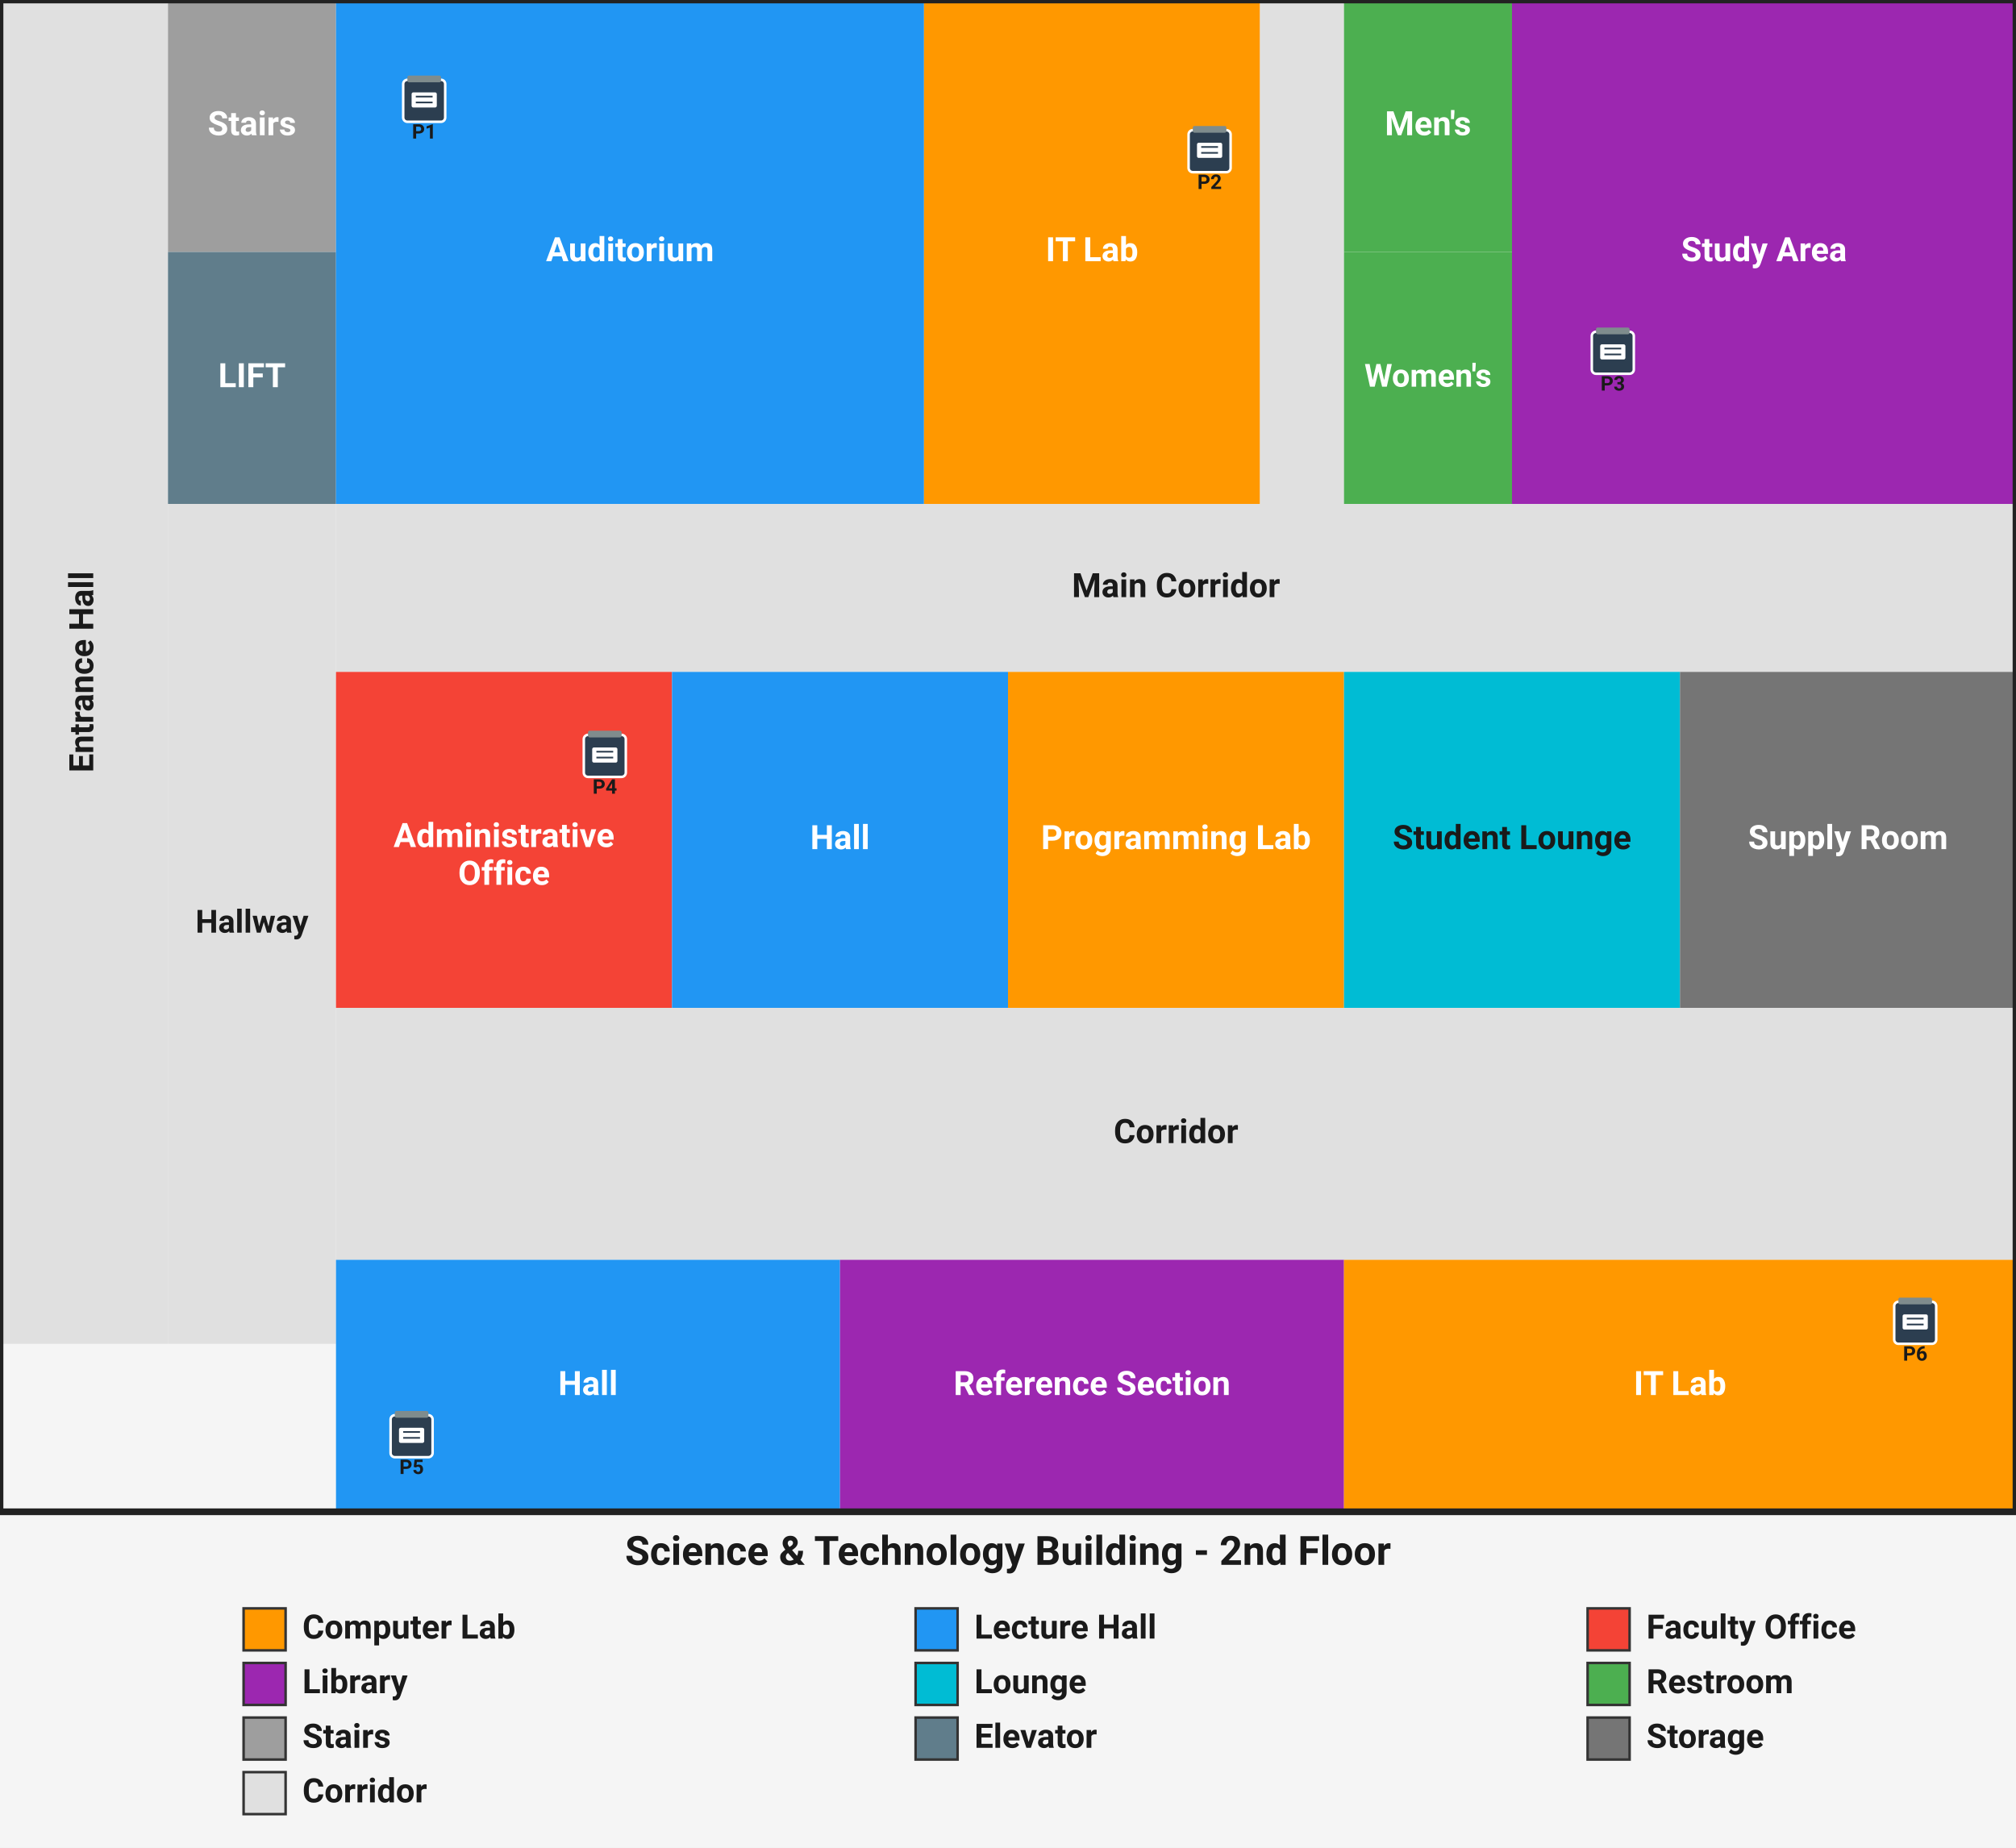
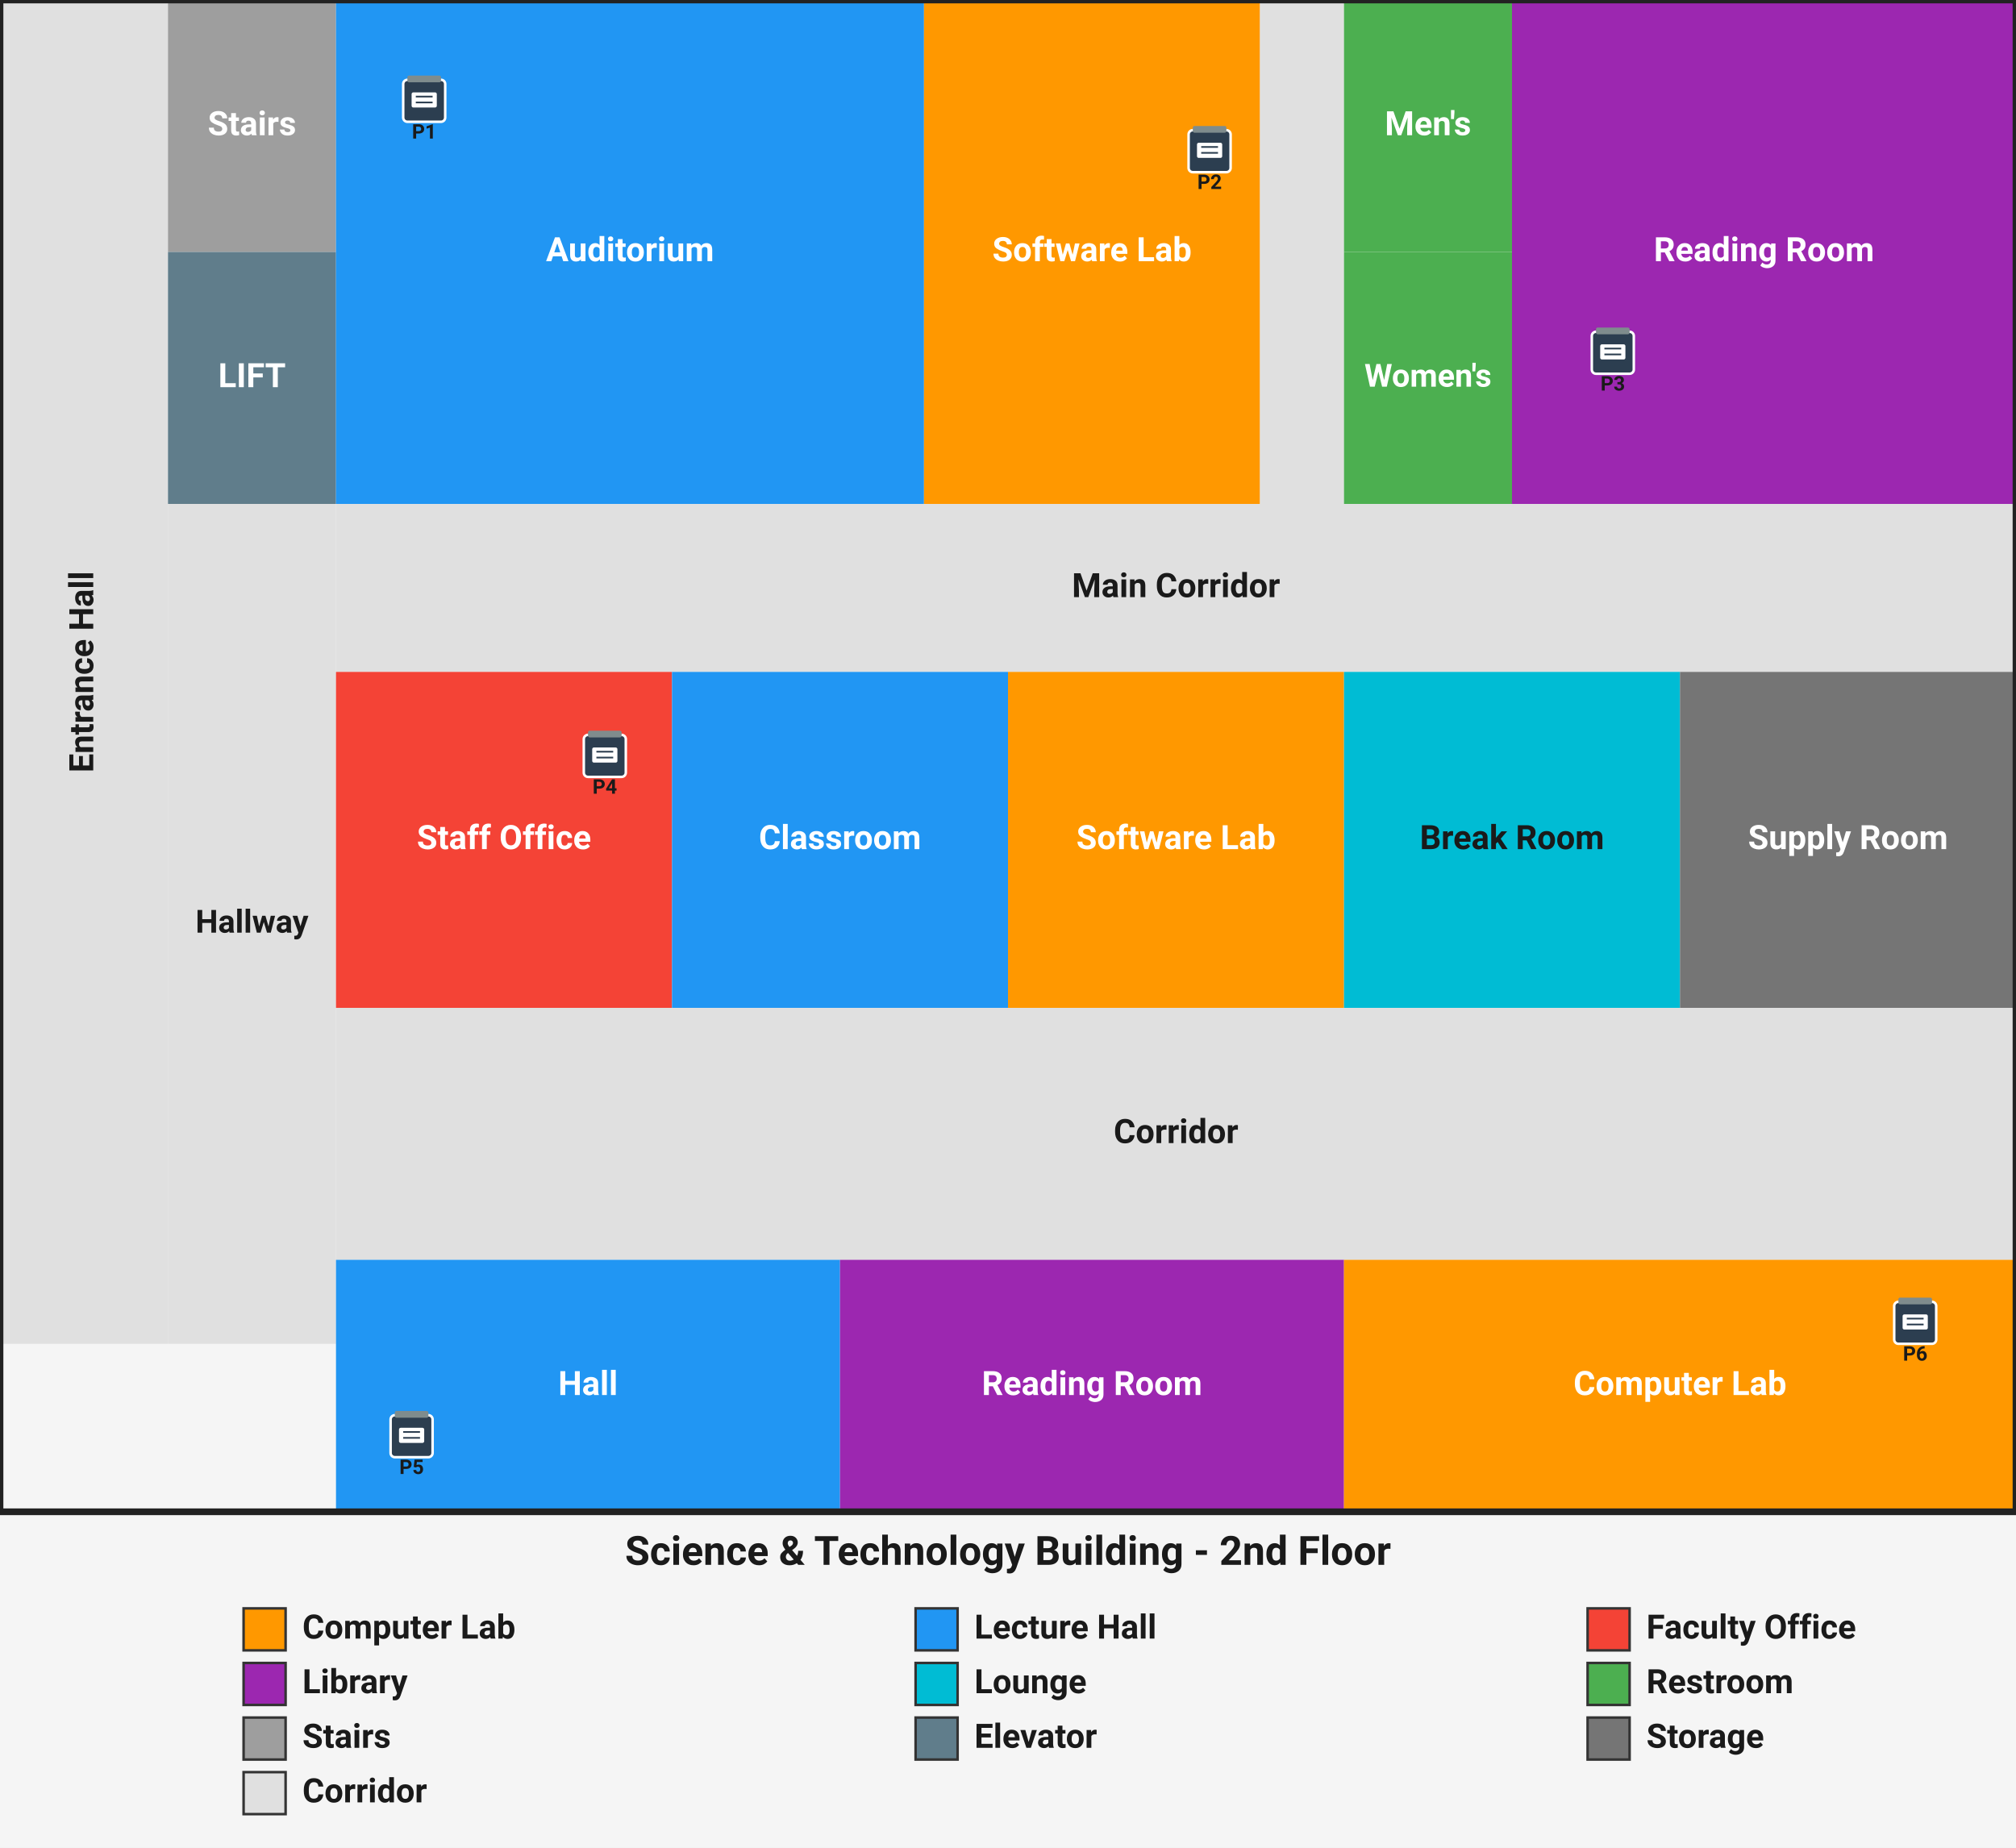
<svg xmlns="http://www.w3.org/2000/svg" viewBox="0 0 2400 2200" width="2400" height="2200" style="display:block; max-width:100%; height:auto;">
  <defs>
    <style>
      text { 
        -webkit-font-smoothing: antialiased;
        -moz-osx-font-smoothing: grayscale;
      }
    </style>
  </defs>
  <rect x="0" y="0" width="2400" height="2200" fill="#f5f5f5" />
  <rect x="0" y="0" width="200" height="1600" fill="#E0E0E0" stroke="none" />
  <text x="100.0" y="800.0" font-family="Roboto,Segoe UI,Arial,sans-serif" font-size="40" font-weight="600" fill="#1a1a1a" text-anchor="middle" dominant-baseline="middle" transform="rotate(-90 100.0 800.0)">
              Entrance Hall
            </text>
  <rect x="200" y="0" width="200" height="300" fill="#9E9E9E" stroke="none" />
  <text x="300.0" y="150.0" font-family="Roboto,Segoe UI,Arial,sans-serif" font-size="40" font-weight="600" fill="white" text-anchor="middle" dominant-baseline="middle">
              Stairs
            </text>
  <rect x="200" y="300" width="200" height="300" fill="#607D8B" stroke="none" />
  <text x="300.0" y="450.0" font-family="Roboto,Segoe UI,Arial,sans-serif" font-size="40" font-weight="600" fill="white" text-anchor="middle" dominant-baseline="middle">
              LIFT
            </text>
  <rect x="200" y="600" width="200" height="1000" fill="#E0E0E0" stroke="none" />
  <text x="300.0" y="1100.0" font-family="Roboto,Segoe UI,Arial,sans-serif" font-size="38" font-weight="600" fill="#1a1a1a" text-anchor="middle" dominant-baseline="middle">
              Hallway
            </text>
  <rect x="400" y="0" width="700" height="600" fill="#2196F3" stroke="none" />
  <text x="750.0" y="300.0" font-family="Roboto,Segoe UI,Arial,sans-serif" font-size="40" font-weight="600" fill="white" text-anchor="middle" dominant-baseline="middle">
              Auditorium
            </text>
  <rect x="1100" y="0" width="400" height="600" fill="#FF9800" stroke="none" />
  <text x="1300.0" y="300.0" font-family="Roboto,Segoe UI,Arial,sans-serif" font-size="40" font-weight="600" fill="white" text-anchor="middle" dominant-baseline="middle">
-               IT Lab
+               Software Lab
            </text>
  <rect x="1500" y="0" width="100" height="600" fill="#E0E0E0" stroke="none" />
  <rect x="1600" y="0" width="200" height="300" fill="#4CAF50" stroke="none" />
  <text x="1700.0" y="150.0" font-family="Roboto,Segoe UI,Arial,sans-serif" font-size="40" font-weight="600" fill="white" text-anchor="middle" dominant-baseline="middle">
              Men's
            </text>
  <rect x="1600" y="300" width="200" height="300" fill="#4CAF50" stroke="none" />
  <text x="1700.0" y="450.0" font-family="Roboto,Segoe UI,Arial,sans-serif" font-size="38" font-weight="600" fill="white" text-anchor="middle" dominant-baseline="middle">
              Women's
            </text>
  <rect x="1800" y="0" width="600" height="600" fill="#9C27B0" stroke="none" />
  <text x="2100.0" y="300.0" font-family="Roboto,Segoe UI,Arial,sans-serif" font-size="40" font-weight="600" fill="white" text-anchor="middle" dominant-baseline="middle">
-               Study Area
+               Reading Room
            </text>
  <rect x="400" y="600" width="2000" height="200" fill="#E0E0E0" stroke="none" />
  <text x="1400.0" y="700.0" font-family="Roboto,Segoe UI,Arial,sans-serif" font-size="40" font-weight="600" fill="#1a1a1a" text-anchor="middle" dominant-baseline="middle">
              Main Corridor
            </text>
  <rect x="400" y="800" width="400" height="400" fill="#F44336" stroke="none" />
-   <g>
-     <text x="600.0" y="997.5" font-family="Roboto,Segoe UI,Arial,sans-serif" font-size="40" font-weight="600" fill="white" text-anchor="middle" dominant-baseline="middle">
-                   Administrative
-                 </text>
-     <text x="600.0" y="1042.5" font-family="Roboto,Segoe UI,Arial,sans-serif" font-size="40" font-weight="600" fill="white" text-anchor="middle" dominant-baseline="middle">
-                   Office
-                 </text>
-   </g>
+   <text x="600.0" y="1000.0" font-family="Roboto,Segoe UI,Arial,sans-serif" font-size="40" font-weight="600" fill="white" text-anchor="middle" dominant-baseline="middle">
+               Staff Office
+             </text>
  <rect x="800" y="800" width="400" height="400" fill="#2196F3" stroke="none" />
  <text x="1000.0" y="1000.0" font-family="Roboto,Segoe UI,Arial,sans-serif" font-size="40" font-weight="600" fill="white" text-anchor="middle" dominant-baseline="middle">
-               Hall
+               Classroom
            </text>
  <rect x="1200" y="800" width="400" height="400" fill="#FF9800" stroke="none" />
  <text x="1400.0" y="1000.0" font-family="Roboto,Segoe UI,Arial,sans-serif" font-size="40" font-weight="600" fill="white" text-anchor="middle" dominant-baseline="middle">
-               Programming Lab
+               Software Lab
            </text>
  <rect x="1600" y="800" width="400" height="400" fill="#00BCD4" stroke="none" />
  <text x="1800.0" y="1000.0" font-family="Roboto,Segoe UI,Arial,sans-serif" font-size="40" font-weight="600" fill="#1a1a1a" text-anchor="middle" dominant-baseline="middle">
-               Student Lounge
+               Break Room
            </text>
  <rect x="2000" y="800" width="400" height="400" fill="#757575" stroke="none" />
  <text x="2200.0" y="1000.0" font-family="Roboto,Segoe UI,Arial,sans-serif" font-size="40" font-weight="600" fill="white" text-anchor="middle" dominant-baseline="middle">
              Supply Room
            </text>
  <rect x="400" y="1200" width="2000" height="300" fill="#E0E0E0" stroke="none" />
  <text x="1400.0" y="1350.0" font-family="Roboto,Segoe UI,Arial,sans-serif" font-size="40" font-weight="600" fill="#1a1a1a" text-anchor="middle" dominant-baseline="middle">
              Corridor
            </text>
  <rect x="400" y="1500" width="600" height="300" fill="#2196F3" stroke="none" />
  <text x="700.0" y="1650.0" font-family="Roboto,Segoe UI,Arial,sans-serif" font-size="40" font-weight="600" fill="white" text-anchor="middle" dominant-baseline="middle">
              Hall
            </text>
  <rect x="1000" y="1500" width="600" height="300" fill="#9C27B0" stroke="none" />
  <text x="1300.0" y="1650.0" font-family="Roboto,Segoe UI,Arial,sans-serif" font-size="40" font-weight="600" fill="white" text-anchor="middle" dominant-baseline="middle">
-               Reference Section
+               Reading Room
            </text>
  <rect x="1600" y="1500" width="800" height="300" fill="#FF9800" stroke="none" />
  <text x="2000.0" y="1650.0" font-family="Roboto,Segoe UI,Arial,sans-serif" font-size="40" font-weight="600" fill="white" text-anchor="middle" dominant-baseline="middle">
-               IT Lab
+               Computer Lab
            </text>
  <rect x="480.0" y="95.0" width="50" height="50" fill="#2C3E50" stroke="#FFF" stroke-width="3" rx="5" />
  <rect x="485.0" y="90.0" width="40" height="8" fill="#7F8C8D" rx="2" />
  <rect x="490.0" y="110.0" width="30" height="18" fill="white" rx="2" />
  <line x1="495.0" y1="115.0" x2="515.0" y2="115.0" stroke="#2C3E50" stroke-width="2" />
  <line x1="495.0" y1="122.0" x2="515.0" y2="122.0" stroke="#2C3E50" stroke-width="2" />
  <text x="505.0" y="165.0" font-family="Roboto,Segoe UI,Arial,sans-serif" font-size="24" font-weight="700" fill="#1a1a1a" text-anchor="middle">
      P1
    </text>
  <rect x="1415.0" y="155.0" width="50" height="50" fill="#2C3E50" stroke="#FFF" stroke-width="3" rx="5" />
  <rect x="1420.0" y="150.0" width="40" height="8" fill="#7F8C8D" rx="2" />
  <rect x="1425.0" y="170.0" width="30" height="18" fill="white" rx="2" />
  <line x1="1430.0" y1="175.0" x2="1450.0" y2="175.0" stroke="#2C3E50" stroke-width="2" />
  <line x1="1430.0" y1="182.0" x2="1450.0" y2="182.0" stroke="#2C3E50" stroke-width="2" />
  <text x="1440.0" y="225.0" font-family="Roboto,Segoe UI,Arial,sans-serif" font-size="24" font-weight="700" fill="#1a1a1a" text-anchor="middle">
      P2
    </text>
  <rect x="1895.0" y="395.0" width="50" height="50" fill="#2C3E50" stroke="#FFF" stroke-width="3" rx="5" />
  <rect x="1900.0" y="390.0" width="40" height="8" fill="#7F8C8D" rx="2" />
  <rect x="1905.0" y="410.0" width="30" height="18" fill="white" rx="2" />
  <line x1="1910.0" y1="415.0" x2="1930.0" y2="415.0" stroke="#2C3E50" stroke-width="2" />
  <line x1="1910.0" y1="422.0" x2="1930.0" y2="422.0" stroke="#2C3E50" stroke-width="2" />
  <text x="1920.0" y="465.0" font-family="Roboto,Segoe UI,Arial,sans-serif" font-size="24" font-weight="700" fill="#1a1a1a" text-anchor="middle">
      P3
    </text>
  <rect x="695.0" y="875.0" width="50" height="50" fill="#2C3E50" stroke="#FFF" stroke-width="3" rx="5" />
  <rect x="700.0" y="870.0" width="40" height="8" fill="#7F8C8D" rx="2" />
  <rect x="705.0" y="890.0" width="30" height="18" fill="white" rx="2" />
  <line x1="710.0" y1="895.0" x2="730.0" y2="895.0" stroke="#2C3E50" stroke-width="2" />
  <line x1="710.0" y1="902.0" x2="730.0" y2="902.0" stroke="#2C3E50" stroke-width="2" />
  <text x="720.0" y="945.0" font-family="Roboto,Segoe UI,Arial,sans-serif" font-size="24" font-weight="700" fill="#1a1a1a" text-anchor="middle">
      P4
    </text>
  <rect x="465.0" y="1685.0" width="50" height="50" fill="#2C3E50" stroke="#FFF" stroke-width="3" rx="5" />
  <rect x="470.0" y="1680.0" width="40" height="8" fill="#7F8C8D" rx="2" />
  <rect x="475.0" y="1700.0" width="30" height="18" fill="white" rx="2" />
  <line x1="480.0" y1="1705.0" x2="500.0" y2="1705.0" stroke="#2C3E50" stroke-width="2" />
  <line x1="480.0" y1="1712.0" x2="500.0" y2="1712.0" stroke="#2C3E50" stroke-width="2" />
  <text x="490.0" y="1755.0" font-family="Roboto,Segoe UI,Arial,sans-serif" font-size="24" font-weight="700" fill="#1a1a1a" text-anchor="middle">
      P5
    </text>
  <rect x="2255.0" y="1550.0" width="50" height="50" fill="#2C3E50" stroke="#FFF" stroke-width="3" rx="5" />
  <rect x="2260.0" y="1545.0" width="40" height="8" fill="#7F8C8D" rx="2" />
  <rect x="2265.0" y="1565.0" width="30" height="18" fill="white" rx="2" />
  <line x1="2270.0" y1="1570.0" x2="2290.0" y2="1570.0" stroke="#2C3E50" stroke-width="2" />
  <line x1="2270.0" y1="1577.0" x2="2290.0" y2="1577.0" stroke="#2C3E50" stroke-width="2" />
  <text x="2280.0" y="1620.0" font-family="Roboto,Segoe UI,Arial,sans-serif" font-size="24" font-weight="700" fill="#1a1a1a" text-anchor="middle">
      P6
    </text>
  <rect x="0" y="0" width="2400" height="1800" fill="none" stroke="#222" stroke-width="8" />
  <text x="1200.0" y="1850" font-family="Roboto,Segoe UI,Arial,sans-serif" font-size="48" font-weight="700" fill="#1a1a1a" text-anchor="middle" dominant-baseline="middle">
          Science &amp; Technology Building - 2nd Floor
        </text>
  <rect x="290.0" y="1915.0" width="50" height="50" fill="#FF9800" stroke="#333" stroke-width="3" />
  <text x="360.0" y="1940" font-family="Roboto,Segoe UI,Arial,sans-serif" font-size="40" font-weight="700" fill="#1a1a1a" text-anchor="start" dominant-baseline="middle">
          Computer Lab
        </text>
  <rect x="1090.0" y="1915.0" width="50" height="50" fill="#2196F3" stroke="#333" stroke-width="3" />
  <text x="1160.0" y="1940" font-family="Roboto,Segoe UI,Arial,sans-serif" font-size="40" font-weight="700" fill="#1a1a1a" text-anchor="start" dominant-baseline="middle">
          Lecture Hall
        </text>
  <rect x="1890.0" y="1915.0" width="50" height="50" fill="#F44336" stroke="#333" stroke-width="3" />
  <text x="1960.0" y="1940" font-family="Roboto,Segoe UI,Arial,sans-serif" font-size="40" font-weight="700" fill="#1a1a1a" text-anchor="start" dominant-baseline="middle">
          Faculty Office
        </text>
  <rect x="290.0" y="1980.0" width="50" height="50" fill="#9C27B0" stroke="#333" stroke-width="3" />
  <text x="360.0" y="2005" font-family="Roboto,Segoe UI,Arial,sans-serif" font-size="40" font-weight="700" fill="#1a1a1a" text-anchor="start" dominant-baseline="middle">
          Library
        </text>
  <rect x="1090.0" y="1980.0" width="50" height="50" fill="#00BCD4" stroke="#333" stroke-width="3" />
  <text x="1160.0" y="2005" font-family="Roboto,Segoe UI,Arial,sans-serif" font-size="40" font-weight="700" fill="#1a1a1a" text-anchor="start" dominant-baseline="middle">
          Lounge
        </text>
  <rect x="1890.0" y="1980.0" width="50" height="50" fill="#4CAF50" stroke="#333" stroke-width="3" />
  <text x="1960.0" y="2005" font-family="Roboto,Segoe UI,Arial,sans-serif" font-size="40" font-weight="700" fill="#1a1a1a" text-anchor="start" dominant-baseline="middle">
          Restroom
        </text>
  <rect x="290.0" y="2045.0" width="50" height="50" fill="#9E9E9E" stroke="#333" stroke-width="3" />
  <text x="360.0" y="2070" font-family="Roboto,Segoe UI,Arial,sans-serif" font-size="40" font-weight="700" fill="#1a1a1a" text-anchor="start" dominant-baseline="middle">
          Stairs
        </text>
  <rect x="1090.0" y="2045.0" width="50" height="50" fill="#607D8B" stroke="#333" stroke-width="3" />
  <text x="1160.0" y="2070" font-family="Roboto,Segoe UI,Arial,sans-serif" font-size="40" font-weight="700" fill="#1a1a1a" text-anchor="start" dominant-baseline="middle">
          Elevator
        </text>
  <rect x="1890.0" y="2045.0" width="50" height="50" fill="#757575" stroke="#333" stroke-width="3" />
  <text x="1960.0" y="2070" font-family="Roboto,Segoe UI,Arial,sans-serif" font-size="40" font-weight="700" fill="#1a1a1a" text-anchor="start" dominant-baseline="middle">
          Storage
        </text>
  <rect x="290.0" y="2110.0" width="50" height="50" fill="#E0E0E0" stroke="#333" stroke-width="3" />
  <text x="360.0" y="2135" font-family="Roboto,Segoe UI,Arial,sans-serif" font-size="40" font-weight="700" fill="#1a1a1a" text-anchor="start" dominant-baseline="middle">
          Corridor
        </text>
</svg>
